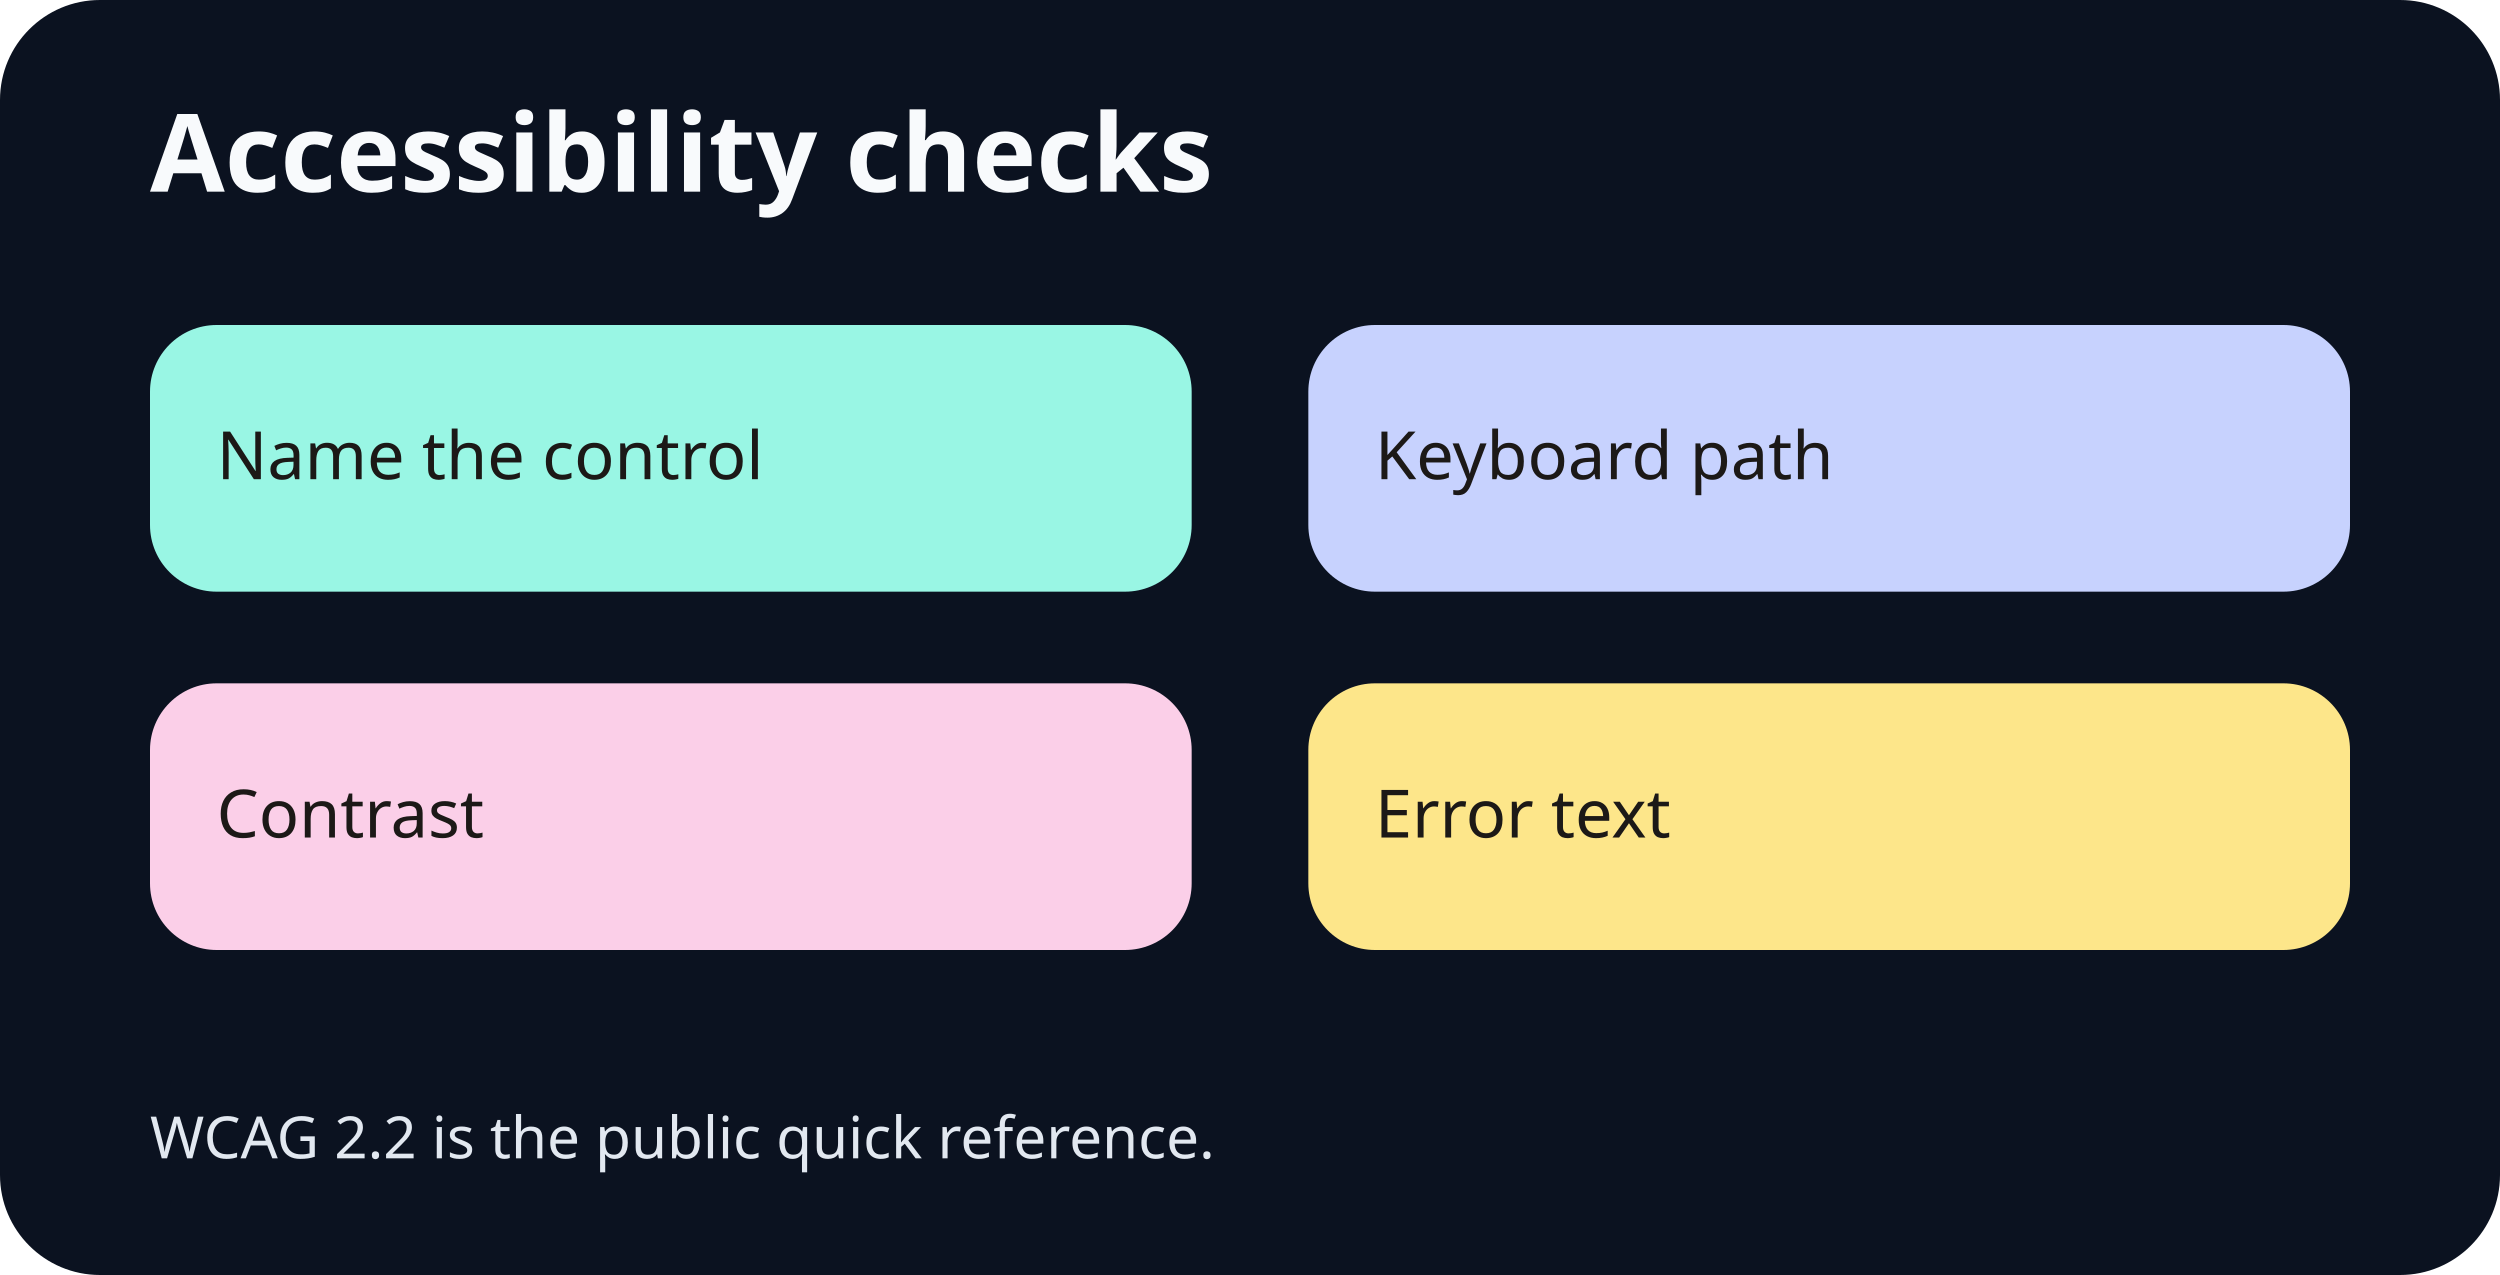
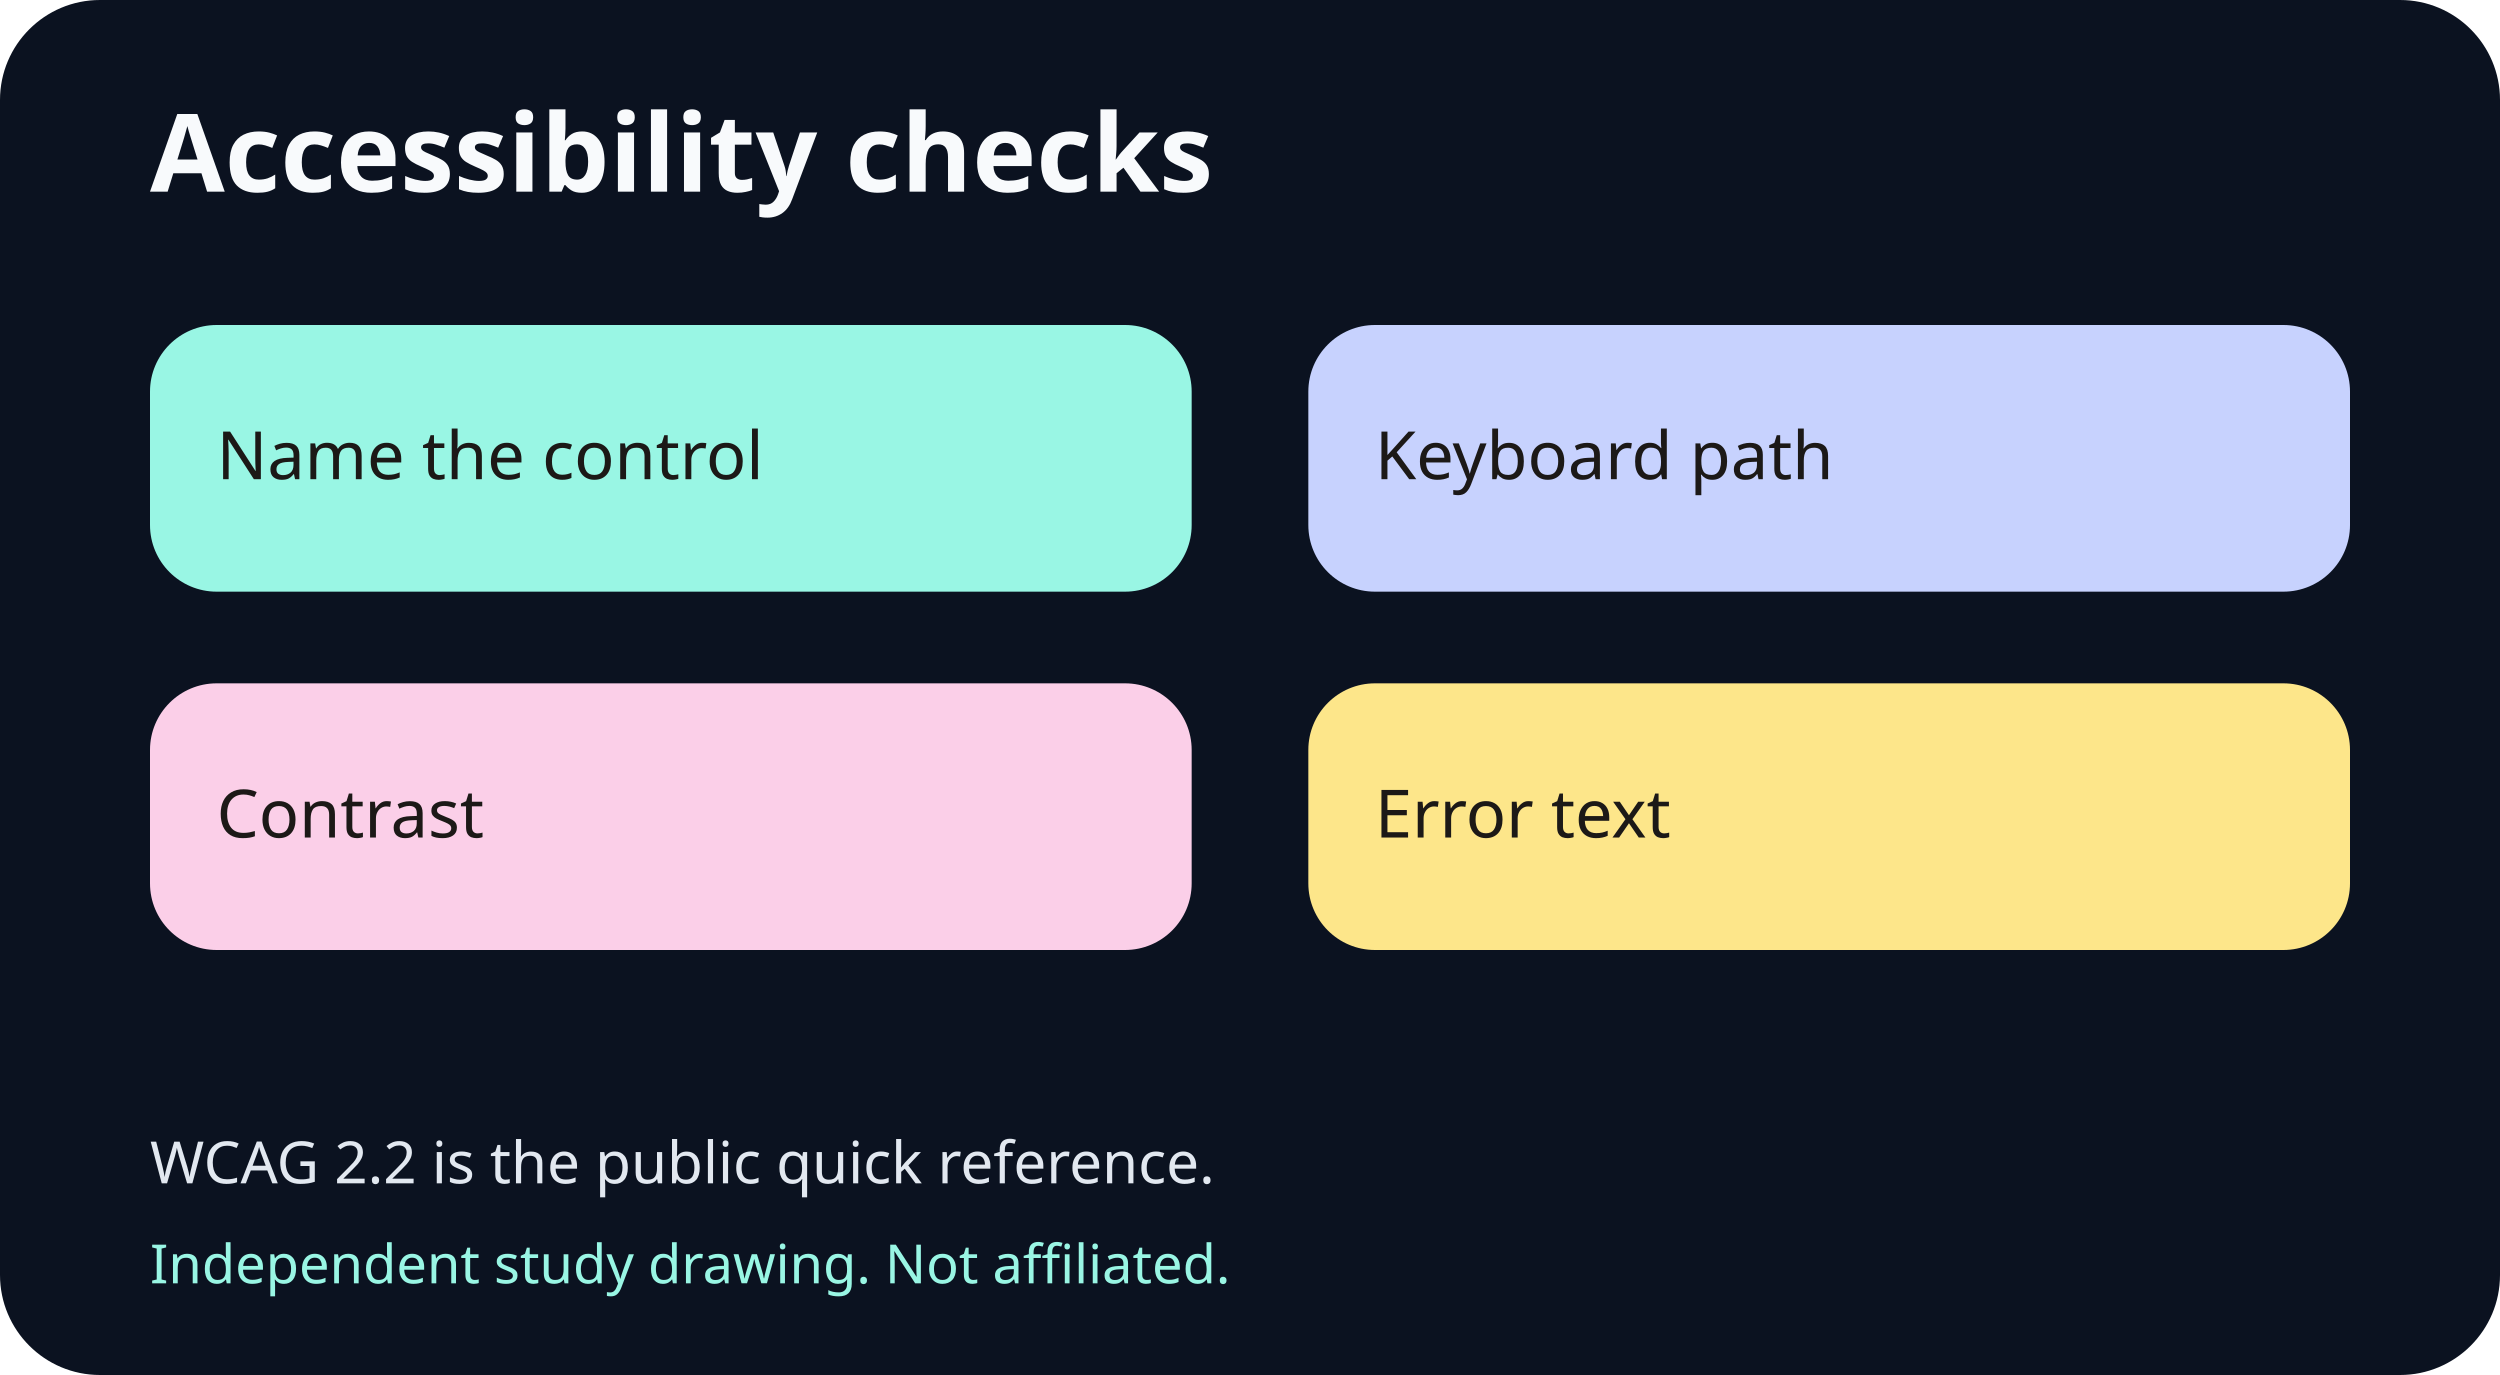
- <svg xmlns="http://www.w3.org/2000/svg" viewBox="0 0 600 306" role="img">
+ <svg xmlns="http://www.w3.org/2000/svg" viewBox="0 0 600 330" role="img">
  <style>
@keyframes baPulse { 50% { opacity: 0.78 } }
.ba-box { animation: baPulse 2.8s ease-in-out infinite; transform-box: fill-box; transform-origin: center; }
@media (prefers-reduced-motion: reduce) { .ba-box { animation: none } }
</style>
  <rect width="100%" height="100%" rx="24" fill="#0b1220" />
  <text x="36" y="46" fill="#f8fafc" font-family="Segoe UI, sans-serif" font-size="26" font-weight="700">Accessibility checks</text>
  <rect class="ba-box" x="36" y="78" width="250" height="64" rx="16" fill="#99f6e4" />
  <text x="52" y="115.0" fill="#1c1917" font-family="Segoe UI, sans-serif" font-size="16">Name the control</text>
  <rect class="ba-box" x="314" y="78" width="250" height="64" rx="16" fill="#c7d2fe" />
  <text x="330" y="115.0" fill="#1c1917" font-family="Segoe UI, sans-serif" font-size="16">Keyboard path</text>
  <rect class="ba-box" x="36" y="164" width="250" height="64" rx="16" fill="#fbcfe8" />
  <text x="52" y="201.0" fill="#1c1917" font-family="Segoe UI, sans-serif" font-size="16">Contrast</text>
  <rect class="ba-box" x="314" y="164" width="250" height="64" rx="16" fill="#fde68a" />
  <text x="330" y="201.0" fill="#1c1917" font-family="Segoe UI, sans-serif" font-size="16">Error text</text>
-   <text x="36" y="278" fill="#e2e8f0" font-family="Segoe UI, sans-serif" font-size="14">WCAG 2.2 is the public quick reference.</text>
+   <text x="36" y="284" fill="#e2e8f0" font-family="Segoe UI, sans-serif" font-size="14">WCAG 2.2 is the public quick reference.</text>
+   <text x="36" y="308" fill="#99f6e4" font-family="Segoe UI, sans-serif" font-size="13">Independent study drawing. Not affiliated.</text>
</svg>
